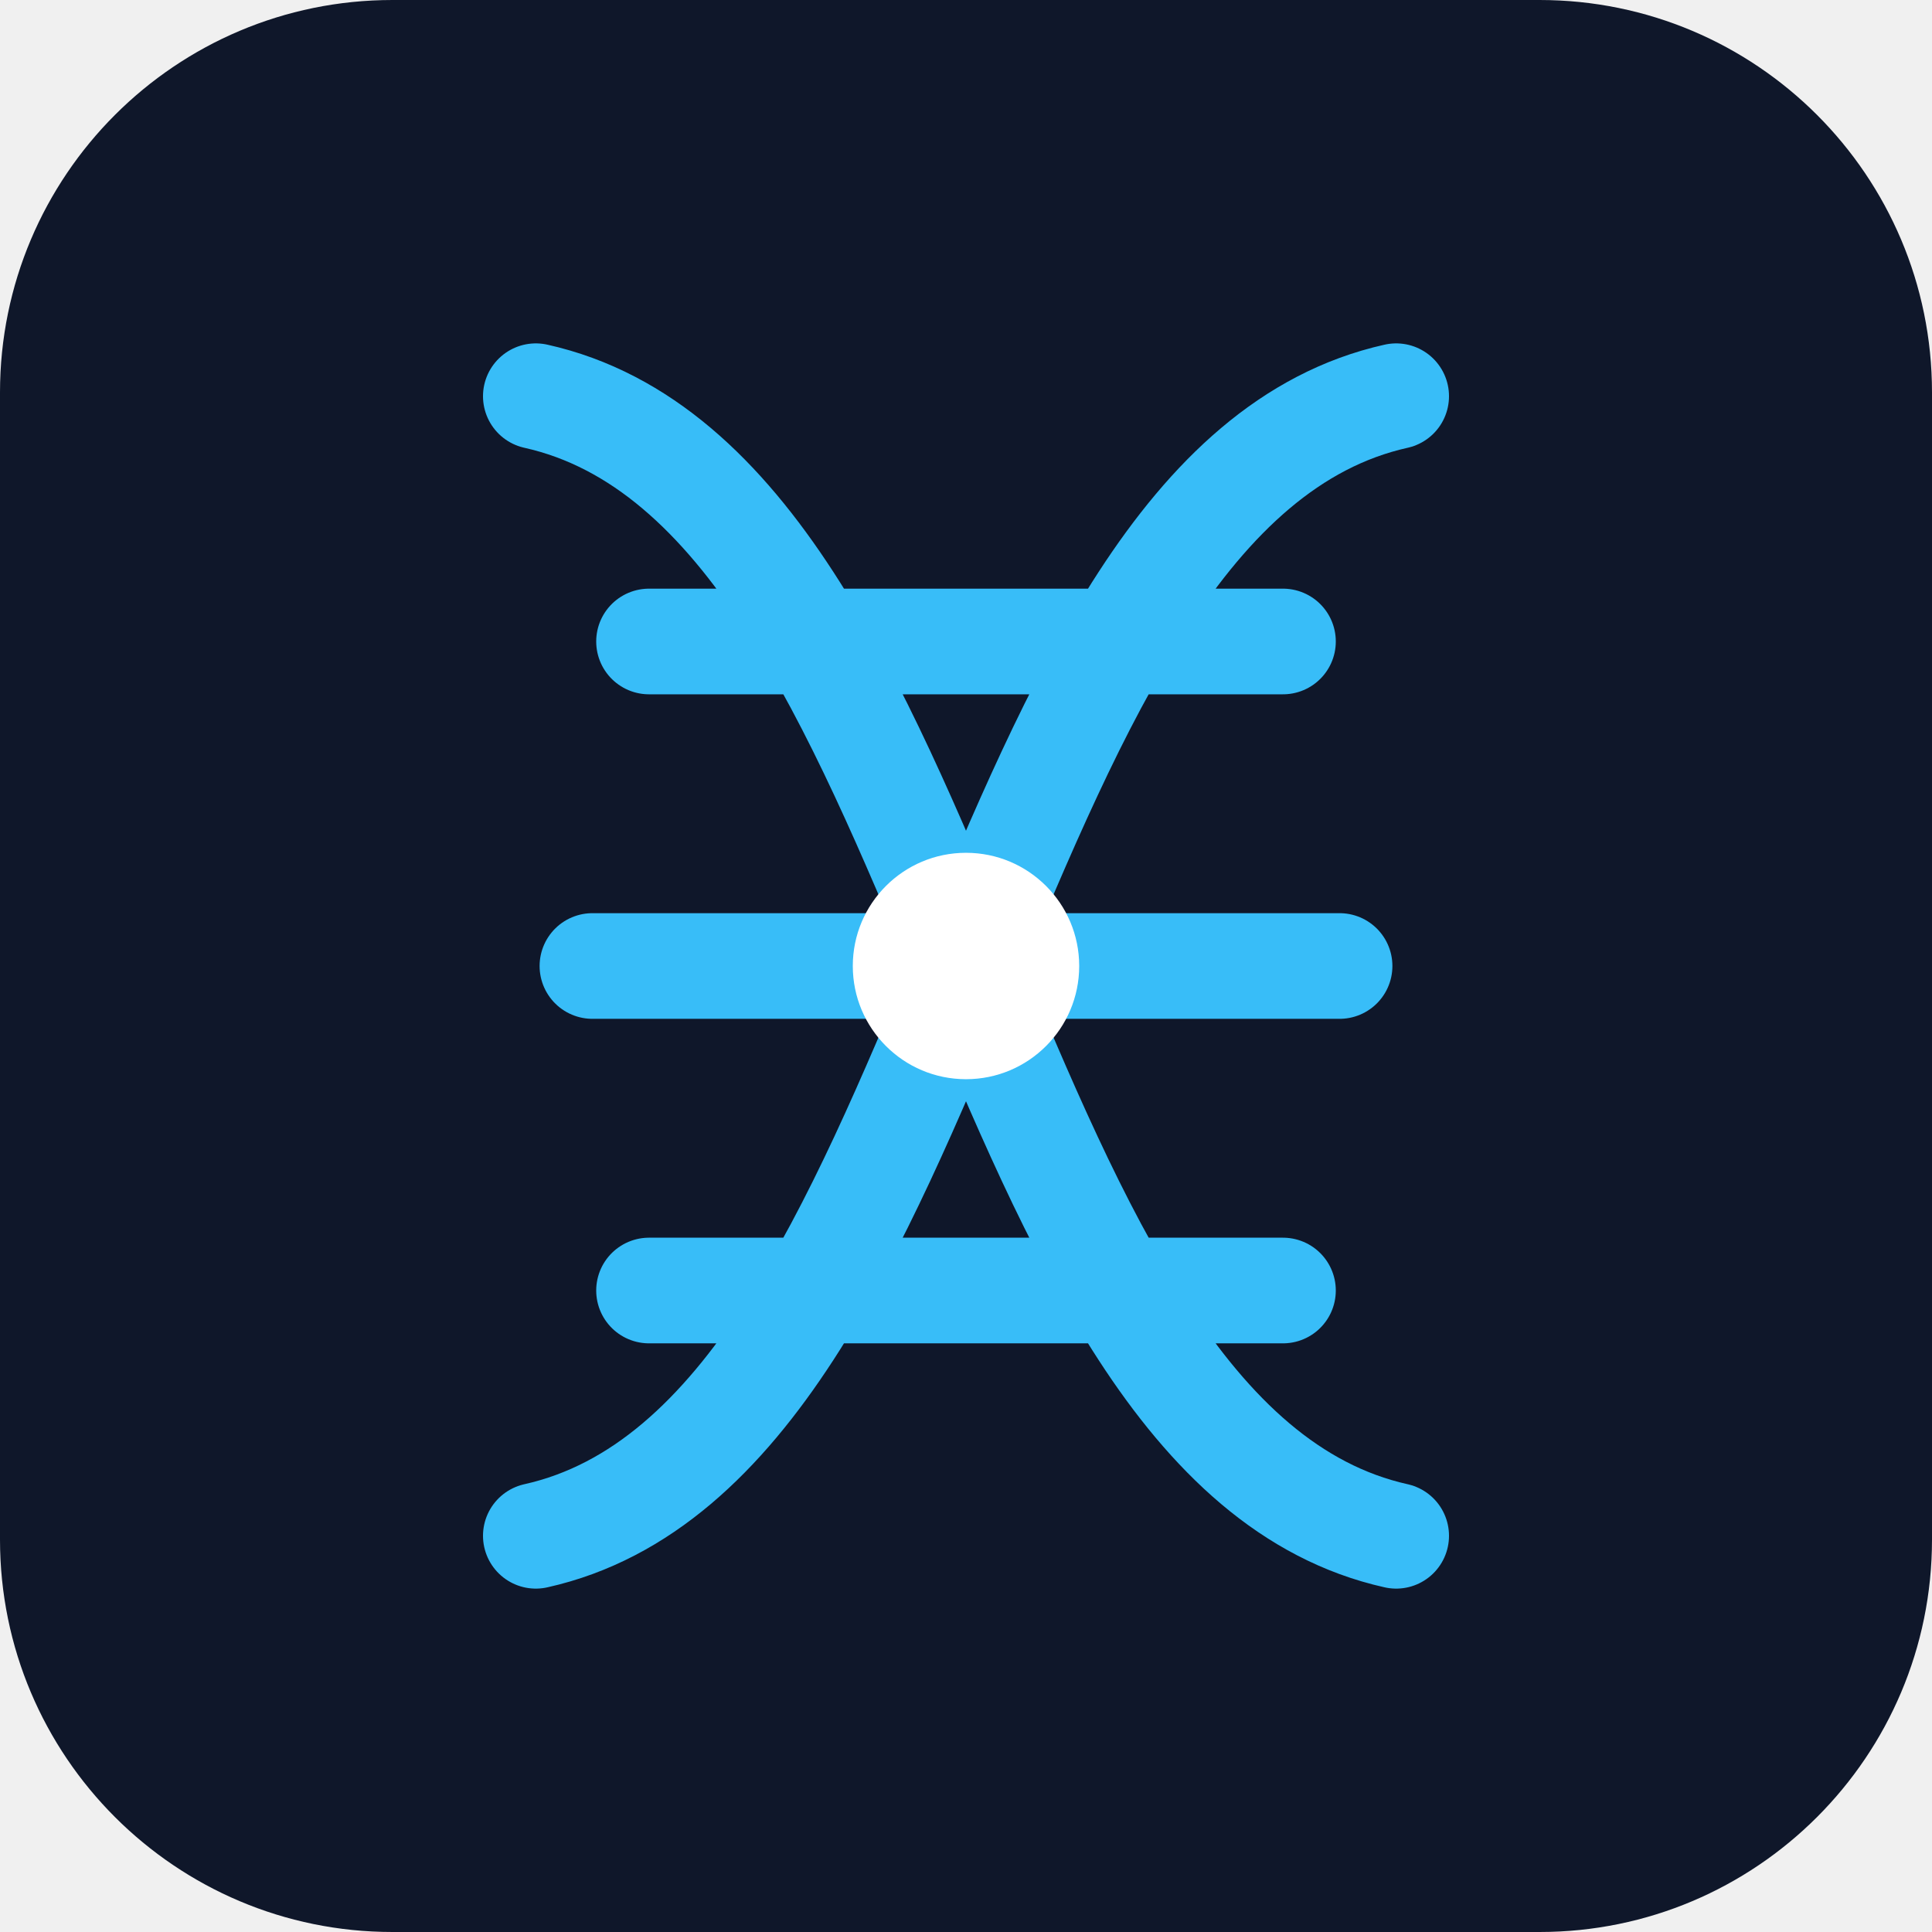
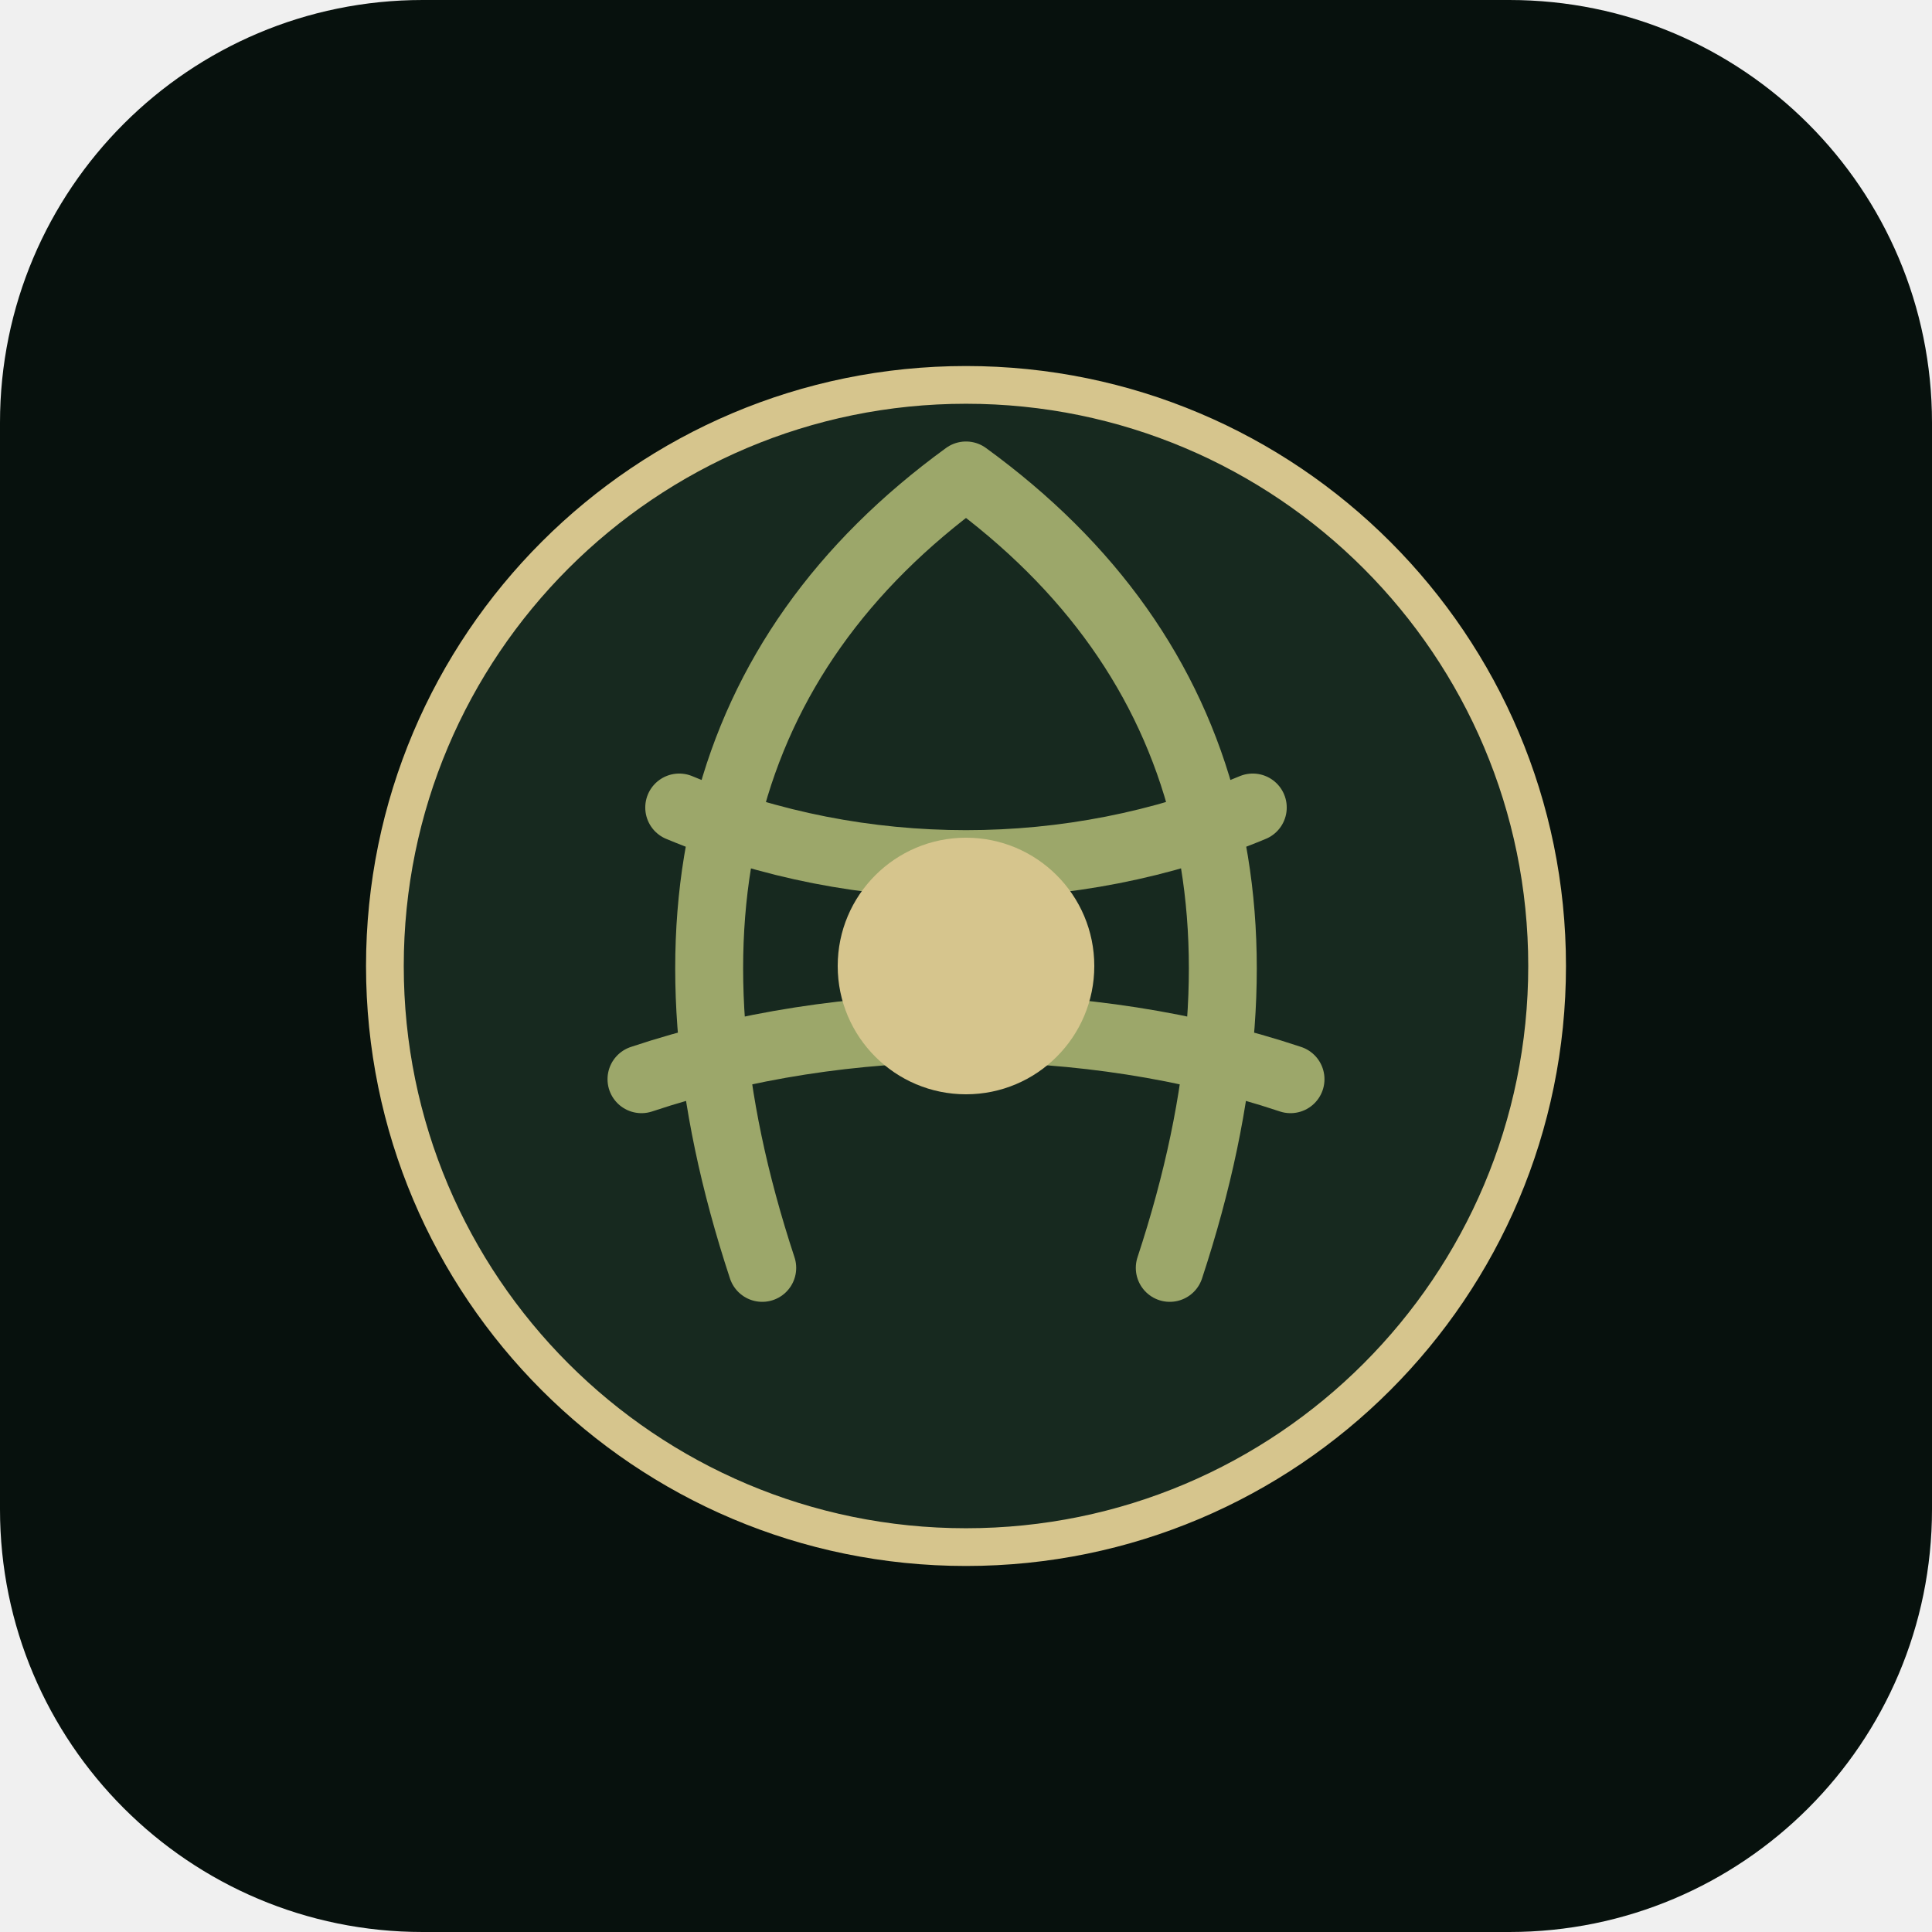
<svg xmlns="http://www.w3.org/2000/svg" width="192" height="192" viewBox="0 0 512 512">
-   <rect width="512" height="512" rx="104" fill="#0f172a" />
-   <path d="M142 105c112 25 116 277 228 302M370 105C258 130 254 382 142 407M172 170h168M157 256h198M172 342h168" fill="none" stroke="#38bdf8" stroke-width="28" stroke-linecap="round" />
-   <circle cx="256" cy="256" r="30" fill="#fff" />
+   <rect width="512" height="512" rx="112" fill="#07110d" />
+   <circle cx="256" cy="256" r="154" fill="#17291f" stroke="#d6c58d" stroke-width="10" />
+   <path d="M256 126c66 48 84 119 54 210M256 126c-66 48-84 119-54 210M180 214c48 20 104 20 152 0M170 286c54-18 118-18 172 0" fill="none" stroke="#9ca76a" stroke-width="18" stroke-linecap="round" />
+   <circle cx="256" cy="256" r="34" fill="#d6c58d" />
</svg>
